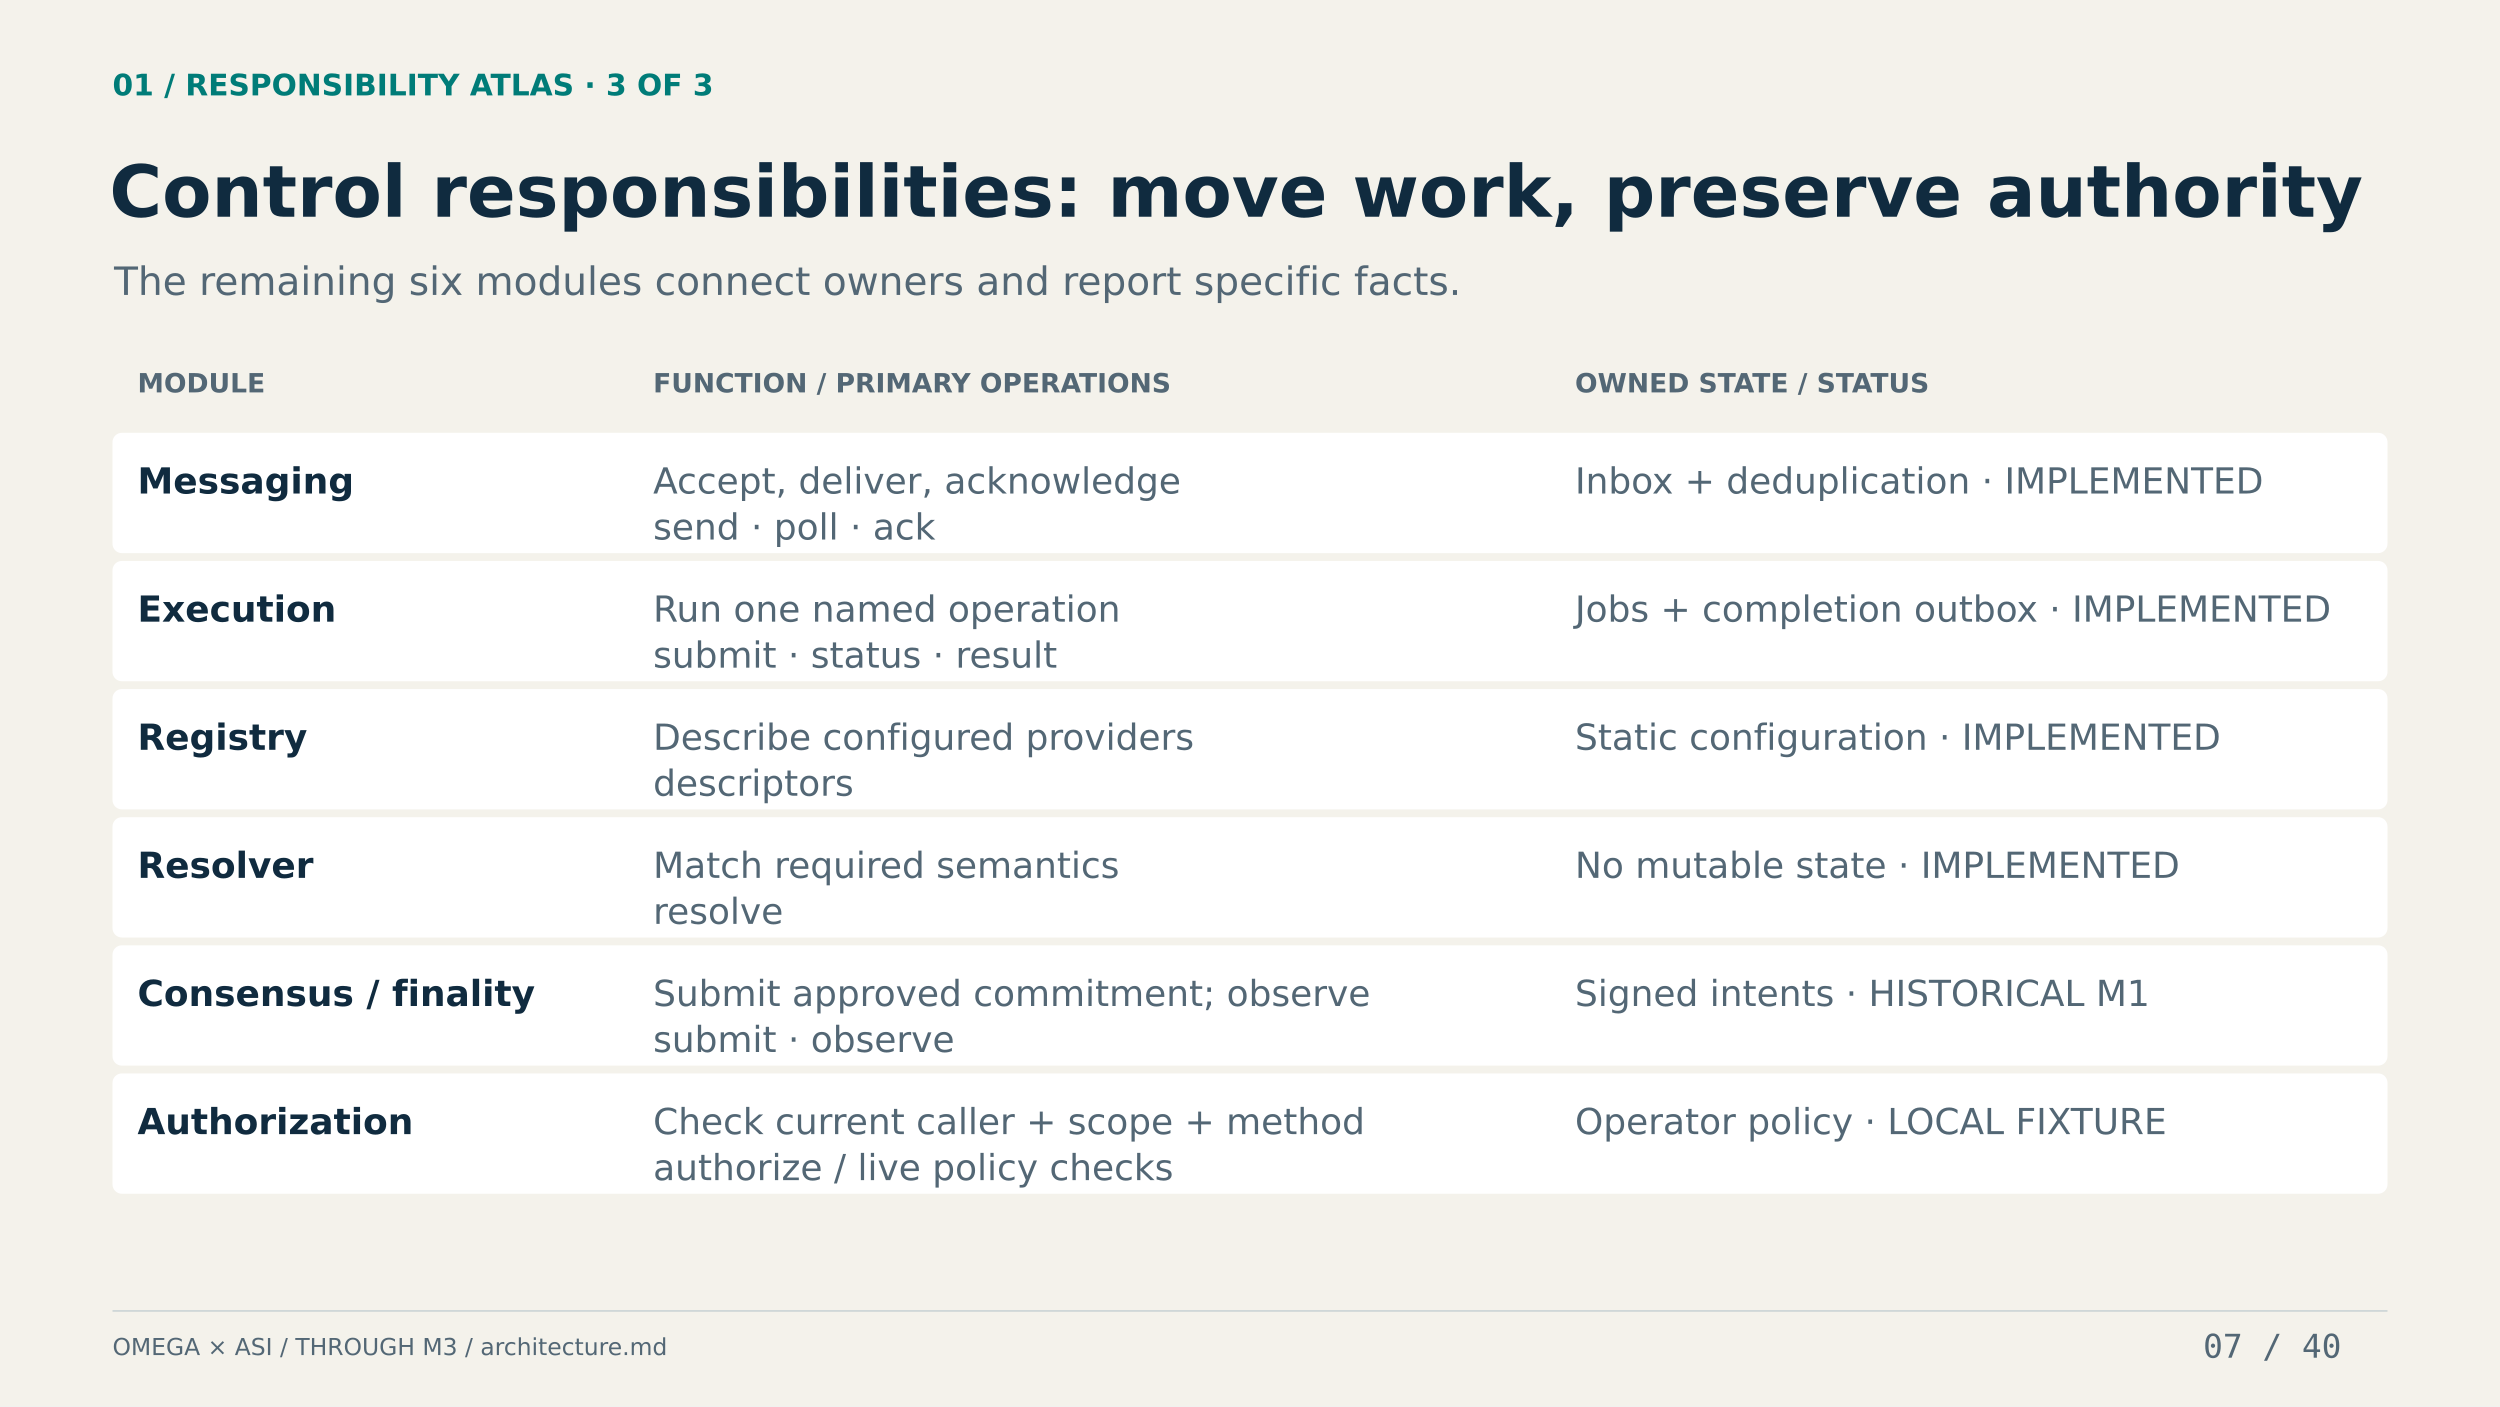
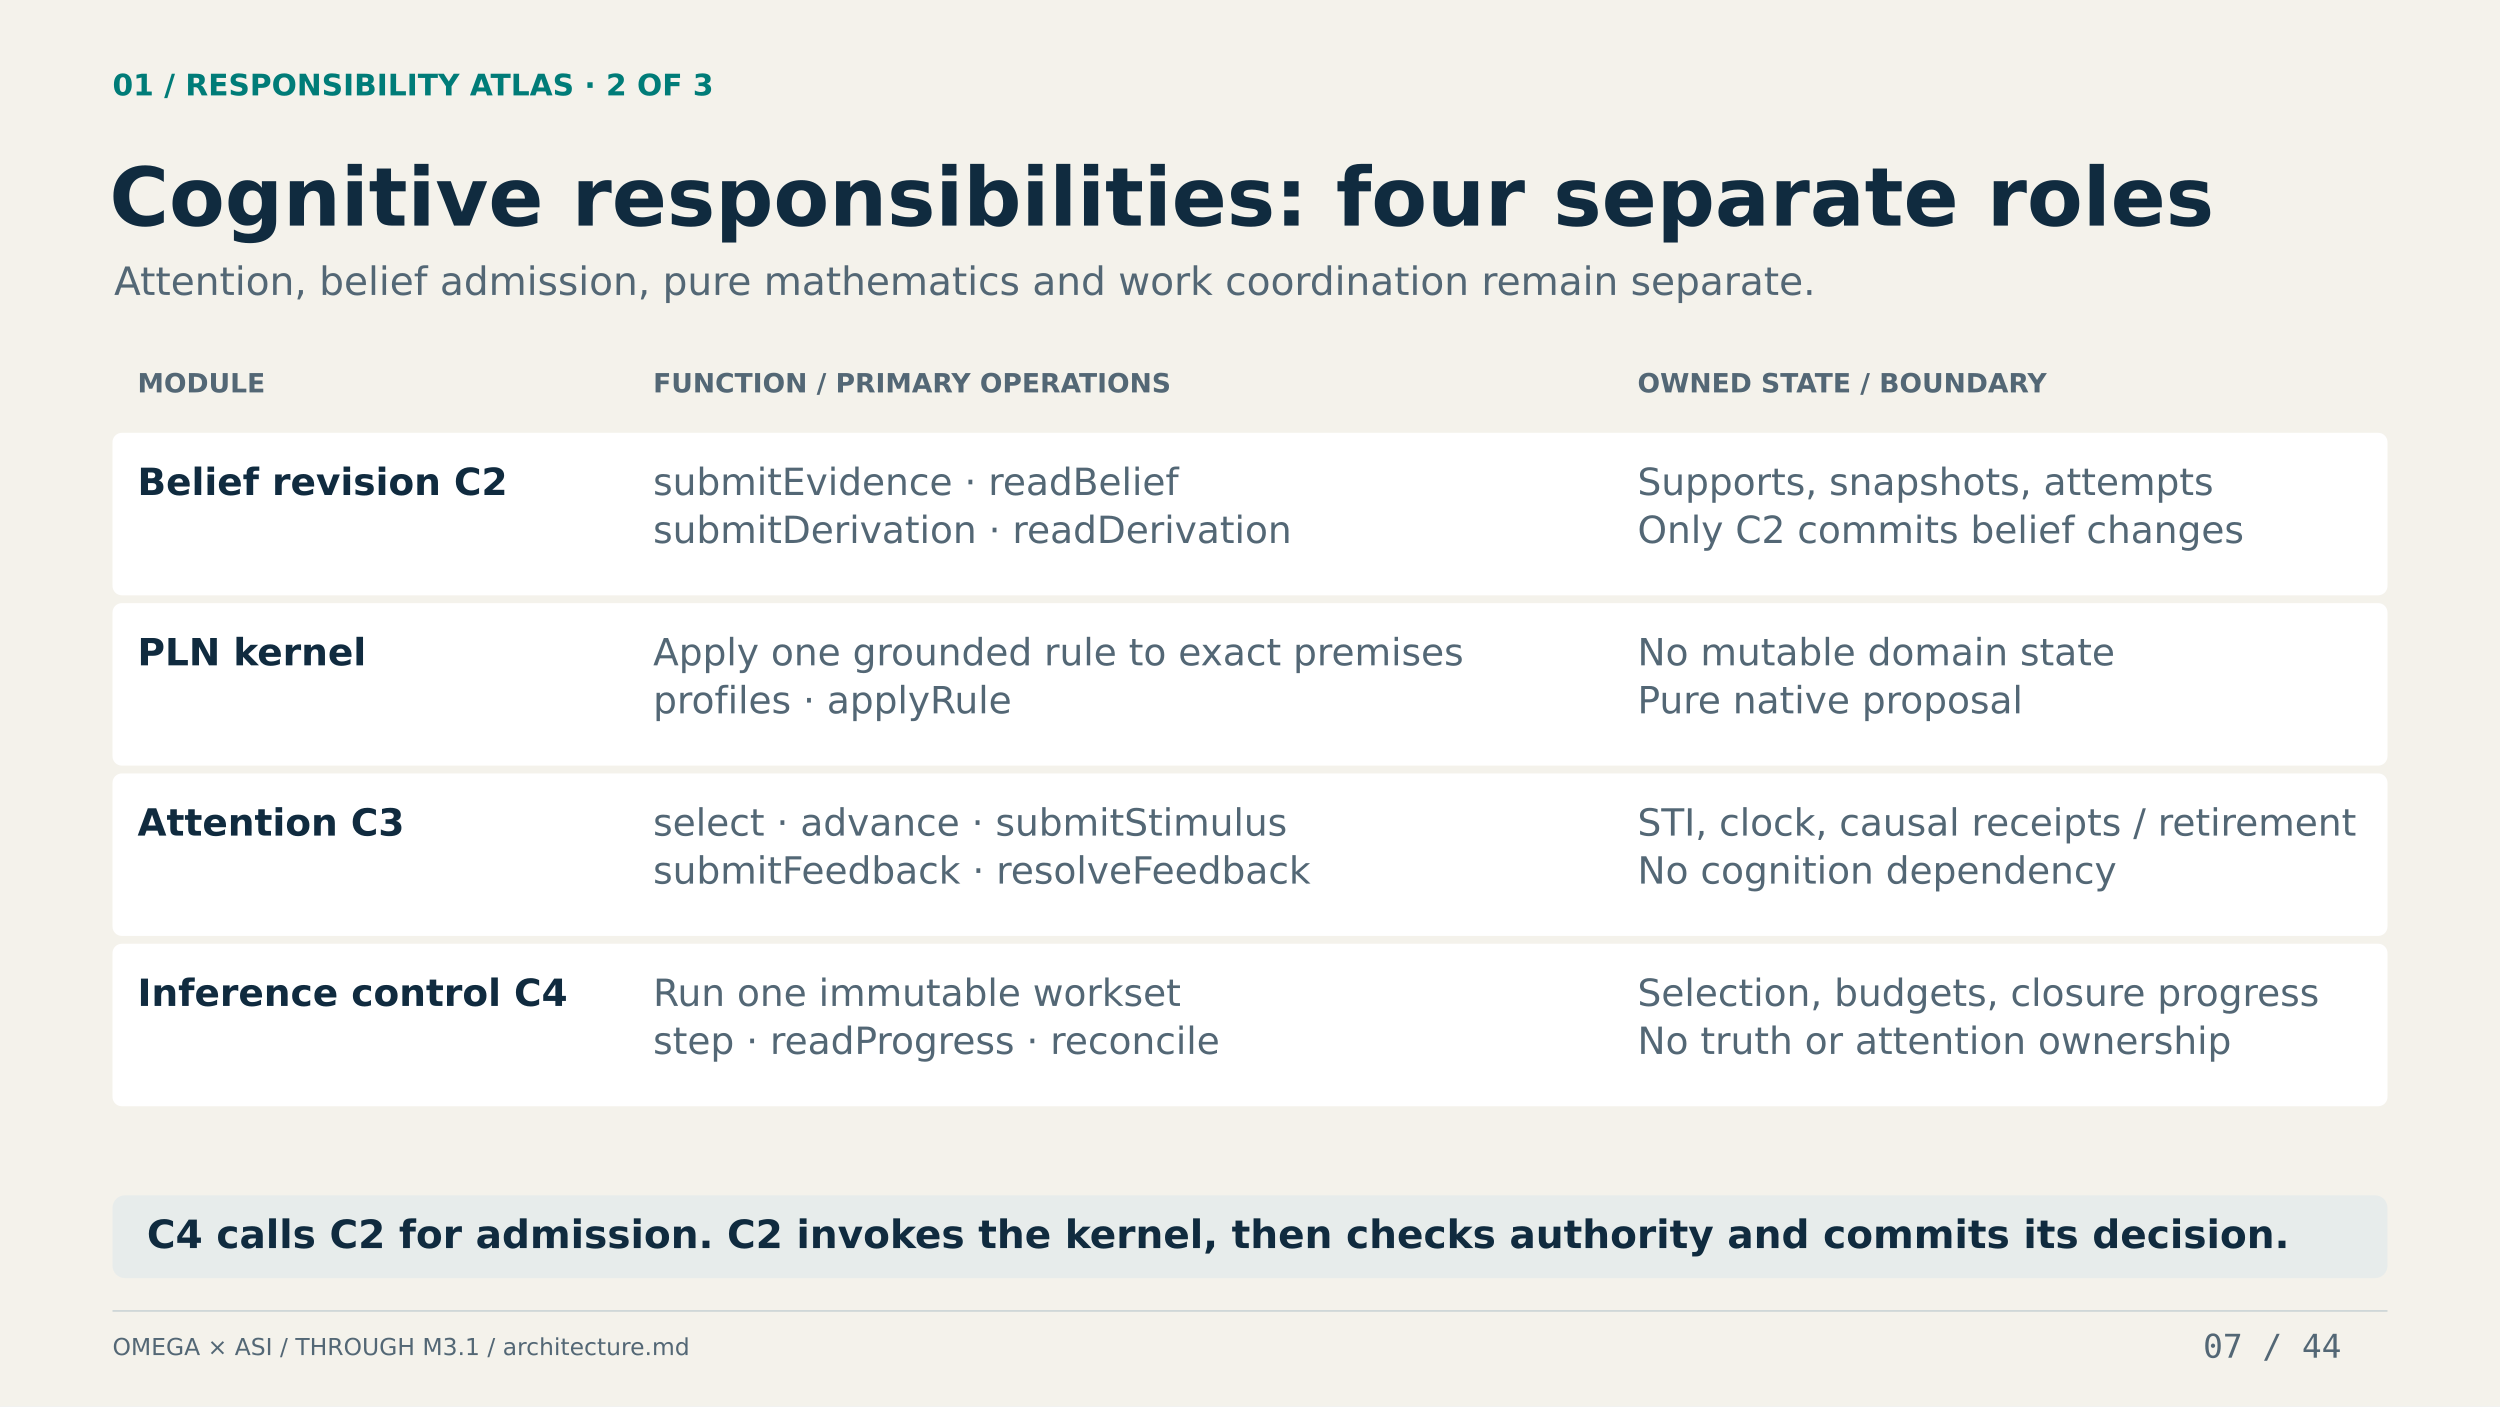
<svg xmlns="http://www.w3.org/2000/svg" width="1600" height="900" viewBox="0 0 1600 900" role="img" aria-labelledby="title desc">
  <rect width="1600" height="900" fill="#F4F2EB" />
-   <text x="72" y="61.05" font-family="DejaVu Sans" font-size="19" font-weight="700" fill="#007C78">01 / RESPONSIBILITY ATLAS · 3 OF 3</text>
-   <text x="70" y="138.7" font-family="DejaVu Sans" font-size="46" font-weight="700" fill="#102B3F">Control responsibilities: move work, preserve authority</text>
-   <text x="73" y="188.75" font-family="DejaVu Sans" font-size="25" font-weight="400" fill="#536775">The remaining six modules connect owners and report specific facts.</text>
+   <text x="72" y="61.05" font-family="DejaVu Sans" font-size="19" font-weight="700" fill="#007C78">01 / RESPONSIBILITY ATLAS · 2 OF 3</text>
+   <text x="70" y="144.4" font-family="DejaVu Sans" font-size="52" font-weight="700" fill="#102B3F">Cognitive responsibilities: four separate roles</text>
+   <text x="73" y="188.75" font-family="DejaVu Sans" font-size="25" font-weight="400" fill="#536775">Attention, belief admission, pure mathematics and work coordination remain separate.</text>
  <text x="88" y="251.15" font-family="DejaVu Sans" font-size="17" font-weight="700" fill="#536775">MODULE</text>
  <text x="418" y="251.15" font-family="DejaVu Sans" font-size="17" font-weight="700" fill="#536775">FUNCTION / PRIMARY OPERATIONS</text>
-   <text x="1008" y="251.15" font-family="DejaVu Sans" font-size="17" font-weight="700" fill="#536775">OWNED STATE / STATUS</text>
-   <rect x="72" y="277" width="1456" height="77" rx="6" fill="#FFFFFF" />
-   <text x="88" y="315.85" font-family="DejaVu Sans" font-size="23" font-weight="700" fill="#102B3F">Messaging</text>
-   <text x="418" y="315.85" font-family="DejaVu Sans" font-size="23" font-weight="400" fill="#536775">Accept, deliver, acknowledge</text>
-   <text x="418" y="345.29" font-family="DejaVu Sans" font-size="23" font-weight="400" fill="#536775">send · poll · ack</text>
-   <text x="1008" y="315.85" font-family="DejaVu Sans" font-size="23" font-weight="400" fill="#536775">Inbox + deduplication · IMPLEMENTED</text>
-   <rect x="72" y="359" width="1456" height="77" rx="6" fill="#FFFFFF" />
-   <text x="88" y="397.85" font-family="DejaVu Sans" font-size="23" font-weight="700" fill="#102B3F">Execution</text>
-   <text x="418" y="397.85" font-family="DejaVu Sans" font-size="23" font-weight="400" fill="#536775">Run one named operation</text>
-   <text x="418" y="427.29" font-family="DejaVu Sans" font-size="23" font-weight="400" fill="#536775">submit · status · result</text>
-   <text x="1008" y="397.85" font-family="DejaVu Sans" font-size="23" font-weight="400" fill="#536775">Jobs + completion outbox · IMPLEMENTED</text>
-   <rect x="72" y="441" width="1456" height="77" rx="6" fill="#FFFFFF" />
-   <text x="88" y="479.85" font-family="DejaVu Sans" font-size="23" font-weight="700" fill="#102B3F">Registry</text>
-   <text x="418" y="479.85" font-family="DejaVu Sans" font-size="23" font-weight="400" fill="#536775">Describe configured providers</text>
-   <text x="418" y="509.29" font-family="DejaVu Sans" font-size="23" font-weight="400" fill="#536775">descriptors</text>
-   <text x="1008" y="479.85" font-family="DejaVu Sans" font-size="23" font-weight="400" fill="#536775">Static configuration · IMPLEMENTED</text>
-   <rect x="72" y="523" width="1456" height="77" rx="6" fill="#FFFFFF" />
-   <text x="88" y="561.85" font-family="DejaVu Sans" font-size="23" font-weight="700" fill="#102B3F">Resolver</text>
-   <text x="418" y="561.85" font-family="DejaVu Sans" font-size="23" font-weight="400" fill="#536775">Match required semantics</text>
-   <text x="418" y="591.29" font-family="DejaVu Sans" font-size="23" font-weight="400" fill="#536775">resolve</text>
-   <text x="1008" y="561.85" font-family="DejaVu Sans" font-size="23" font-weight="400" fill="#536775">No mutable state · IMPLEMENTED</text>
-   <rect x="72" y="605" width="1456" height="77" rx="6" fill="#FFFFFF" />
-   <text x="88" y="643.85" font-family="DejaVu Sans" font-size="23" font-weight="700" fill="#102B3F">Consensus / finality</text>
-   <text x="418" y="643.85" font-family="DejaVu Sans" font-size="23" font-weight="400" fill="#536775">Submit approved commitment; observe</text>
-   <text x="418" y="673.29" font-family="DejaVu Sans" font-size="23" font-weight="400" fill="#536775">submit · observe</text>
-   <text x="1008" y="643.85" font-family="DejaVu Sans" font-size="23" font-weight="400" fill="#536775">Signed intents · HISTORICAL M1</text>
-   <rect x="72" y="687" width="1456" height="77" rx="6" fill="#FFFFFF" />
-   <text x="88" y="725.85" font-family="DejaVu Sans" font-size="23" font-weight="700" fill="#102B3F">Authorization</text>
-   <text x="418" y="725.85" font-family="DejaVu Sans" font-size="23" font-weight="400" fill="#536775">Check current caller + scope + method</text>
-   <text x="418" y="755.29" font-family="DejaVu Sans" font-size="23" font-weight="400" fill="#536775">authorize / live policy checks</text>
-   <text x="1008" y="725.85" font-family="DejaVu Sans" font-size="23" font-weight="400" fill="#536775">Operator policy · LOCAL FIXTURE</text>
+   <text x="1048" y="251.15" font-family="DejaVu Sans" font-size="17" font-weight="700" fill="#536775">OWNED STATE / BOUNDARY</text>
+   <rect x="72" y="277" width="1456" height="104" rx="6" fill="#FFFFFF" />
+   <text x="88" y="316.8" font-family="DejaVu Sans" font-size="24" font-weight="700" fill="#102B3F">Belief revision C2</text>
+   <text x="418" y="316.8" font-family="DejaVu Sans" font-size="24" font-weight="400" fill="#536775">submitEvidence · readBelief</text>
+   <text x="418" y="347.52" font-family="DejaVu Sans" font-size="24" font-weight="400" fill="#536775">submitDerivation · readDerivation</text>
+   <text x="1048" y="316.8" font-family="DejaVu Sans" font-size="24" font-weight="400" fill="#536775">Supports, snapshots, attempts</text>
+   <text x="1048" y="347.52" font-family="DejaVu Sans" font-size="24" font-weight="400" fill="#536775">Only C2 commits belief changes</text>
+   <rect x="72" y="386" width="1456" height="104" rx="6" fill="#FFFFFF" />
+   <text x="88" y="425.8" font-family="DejaVu Sans" font-size="24" font-weight="700" fill="#102B3F">PLN kernel</text>
+   <text x="418" y="425.8" font-family="DejaVu Sans" font-size="24" font-weight="400" fill="#536775">Apply one grounded rule to exact premises</text>
+   <text x="418" y="456.52" font-family="DejaVu Sans" font-size="24" font-weight="400" fill="#536775">profiles · applyRule</text>
+   <text x="1048" y="425.8" font-family="DejaVu Sans" font-size="24" font-weight="400" fill="#536775">No mutable domain state</text>
+   <text x="1048" y="456.52" font-family="DejaVu Sans" font-size="24" font-weight="400" fill="#536775">Pure native proposal</text>
+   <rect x="72" y="495" width="1456" height="104" rx="6" fill="#FFFFFF" />
+   <text x="88" y="534.8" font-family="DejaVu Sans" font-size="24" font-weight="700" fill="#102B3F">Attention C3</text>
+   <text x="418" y="534.8" font-family="DejaVu Sans" font-size="24" font-weight="400" fill="#536775">select · advance · submitStimulus</text>
+   <text x="418" y="565.52" font-family="DejaVu Sans" font-size="24" font-weight="400" fill="#536775">submitFeedback · resolveFeedback</text>
+   <text x="1048" y="534.8" font-family="DejaVu Sans" font-size="24" font-weight="400" fill="#536775">STI, clock, causal receipts / retirement</text>
+   <text x="1048" y="565.52" font-family="DejaVu Sans" font-size="24" font-weight="400" fill="#536775">No cognition dependency</text>
+   <rect x="72" y="604" width="1456" height="104" rx="6" fill="#FFFFFF" />
+   <text x="88" y="643.8" font-family="DejaVu Sans" font-size="24" font-weight="700" fill="#102B3F">Inference control C4</text>
+   <text x="418" y="643.8" font-family="DejaVu Sans" font-size="24" font-weight="400" fill="#536775">Run one immutable workset</text>
+   <text x="418" y="674.52" font-family="DejaVu Sans" font-size="24" font-weight="400" fill="#536775">step · readProgress · reconcile</text>
+   <text x="1048" y="643.8" font-family="DejaVu Sans" font-size="24" font-weight="400" fill="#536775">Selection, budgets, closure progress</text>
+   <text x="1048" y="674.52" font-family="DejaVu Sans" font-size="24" font-weight="400" fill="#536775">No truth or attention ownership</text>
+   <rect x="72" y="765" width="1456" height="53" rx="8" fill="#E7ECEB" />
+   <text x="94" y="798.75" font-family="DejaVu Sans" font-size="25" font-weight="700" fill="#102B3F">C4 calls C2 for admission. C2 invokes the kernel, then checks authority and commits its decision.</text>
  <line x1="72" y1="839" x2="1528" y2="839" stroke="#C9D2D4" stroke-width="1" />
-   <text x="72" y="867.25" font-family="DejaVu Sans" font-size="15" font-weight="400" fill="#536775">OMEGA × ASI / THROUGH M3 / architecture.md</text>
-   <text x="1410" y="868.95" font-family="DejaVu Sans Mono" font-size="21" font-weight="400" fill="#536775">07 / 40</text>
+   <text x="72" y="867.25" font-family="DejaVu Sans" font-size="15" font-weight="400" fill="#536775">OMEGA × ASI / THROUGH M3.1 / architecture.md</text>
+   <text x="1410" y="868.95" font-family="DejaVu Sans Mono" font-size="21" font-weight="400" fill="#536775">07 / 44</text>
</svg>
